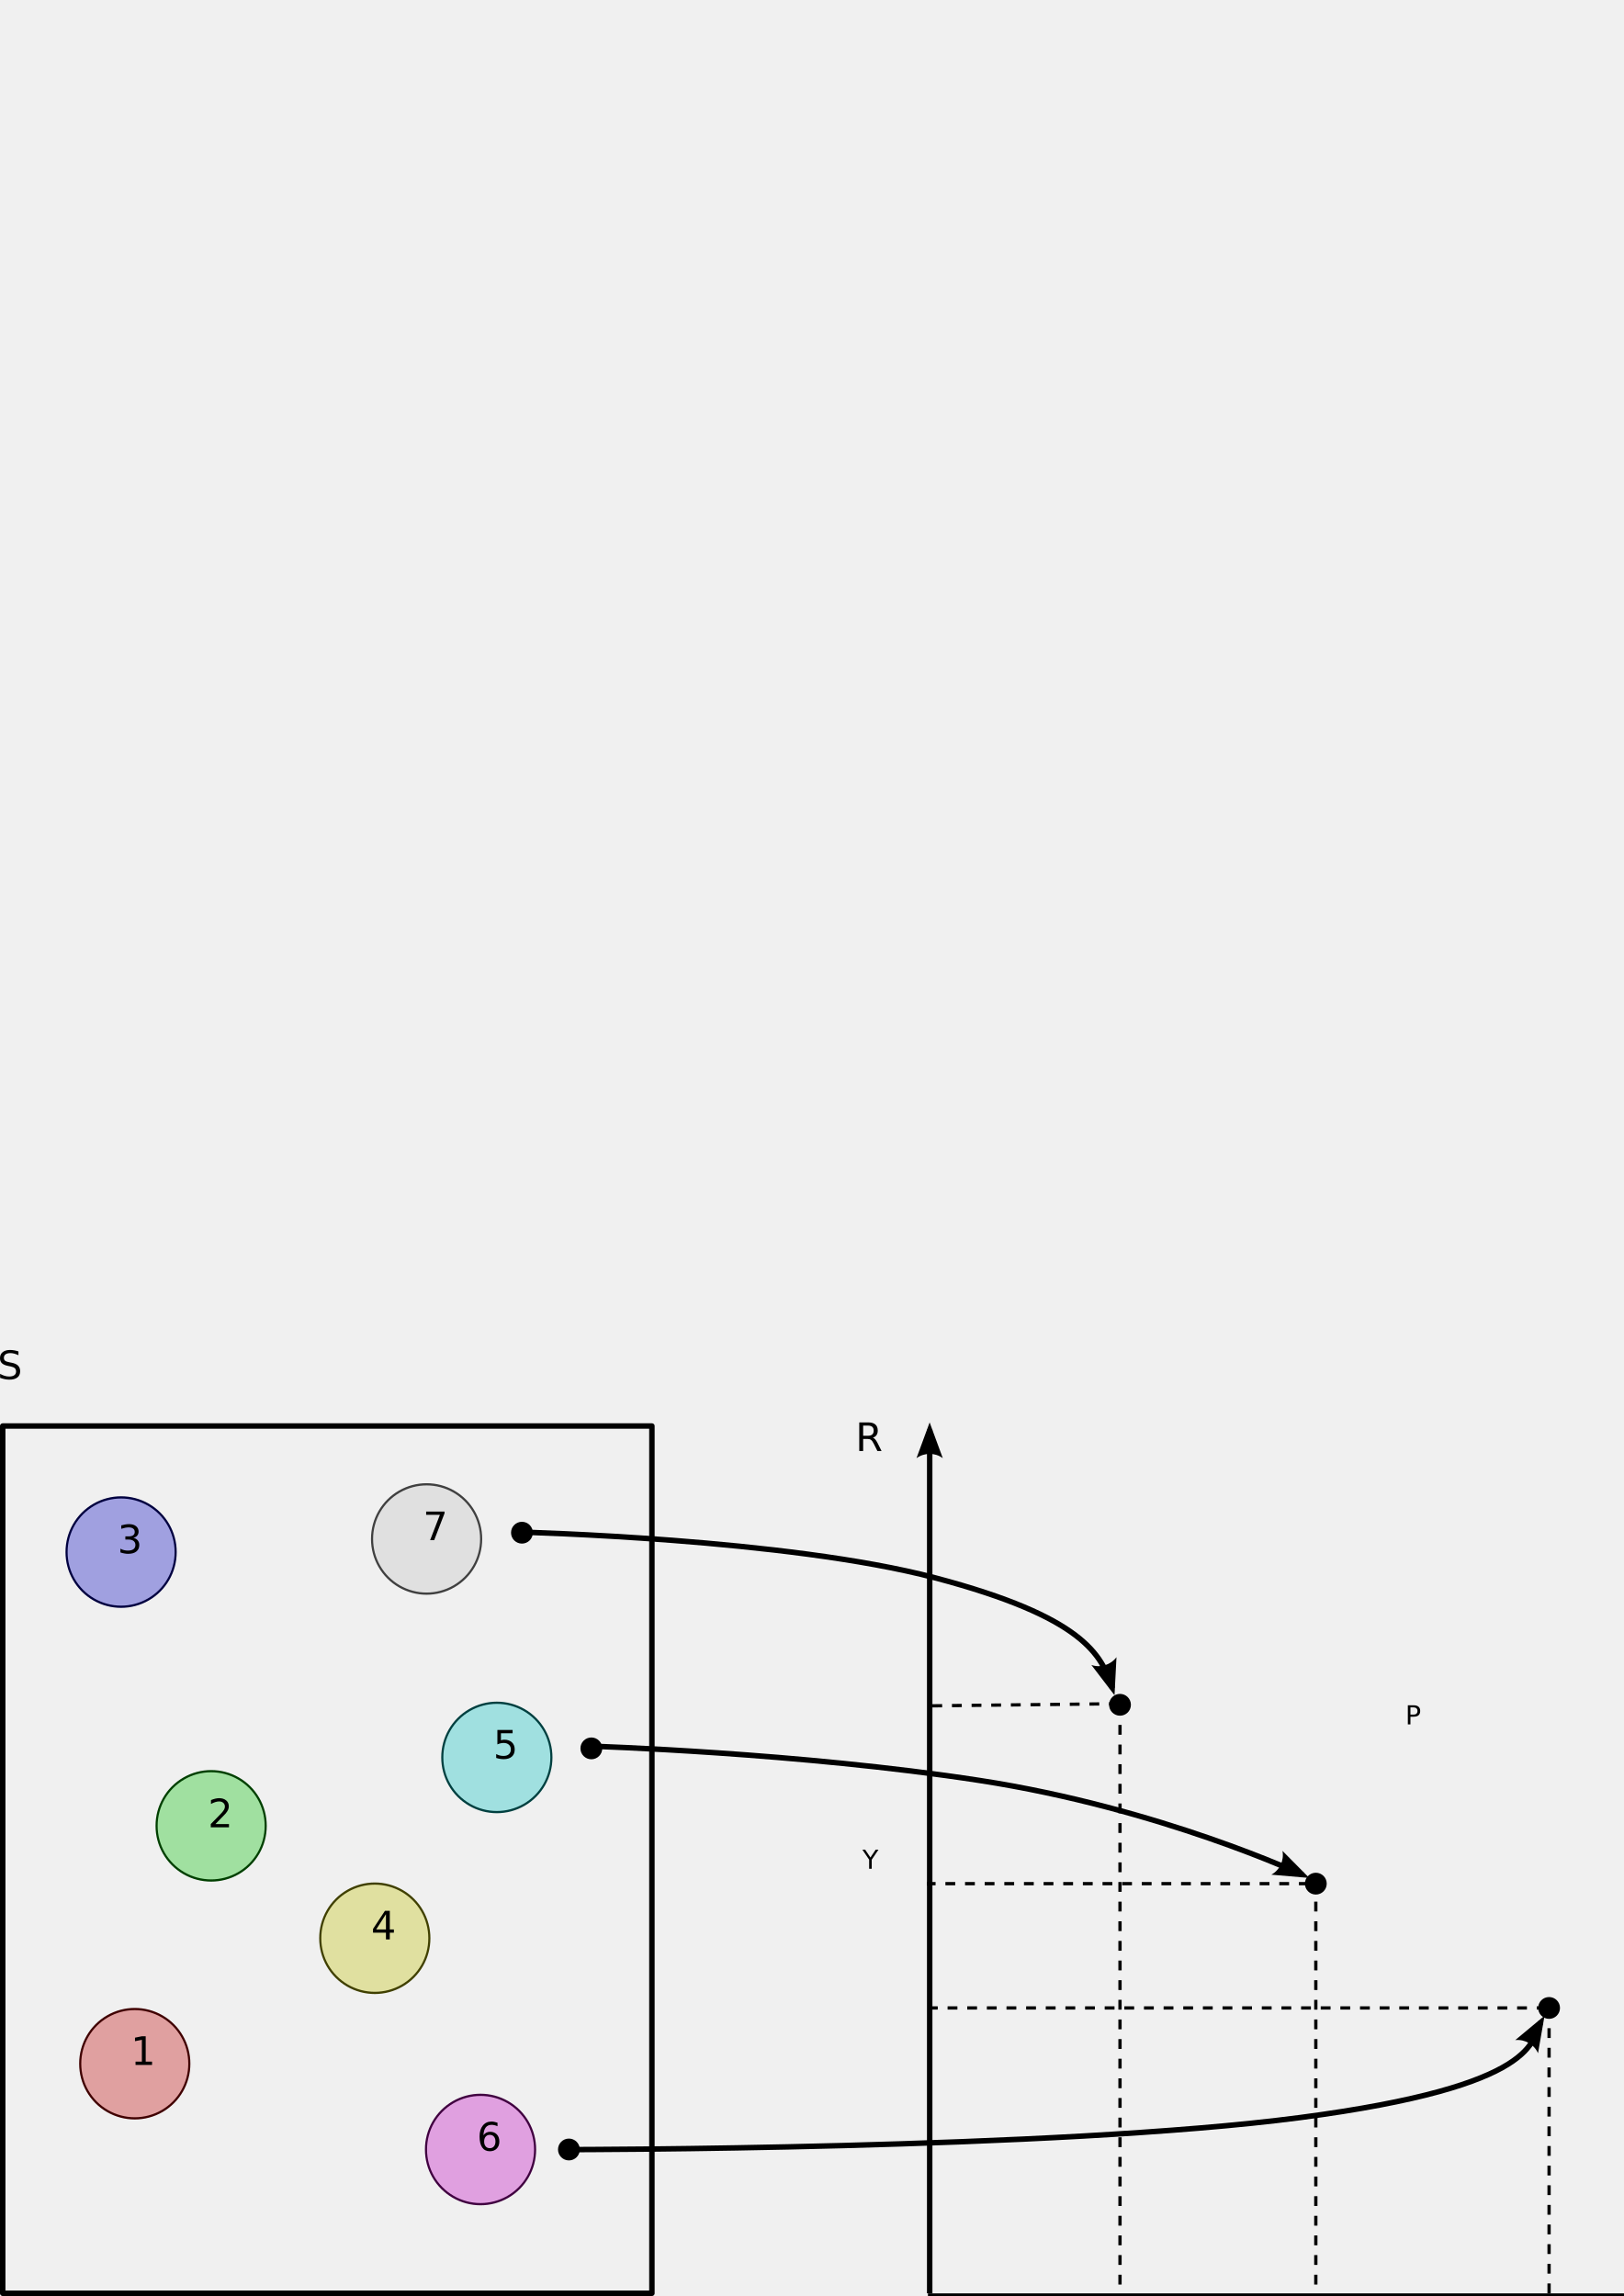
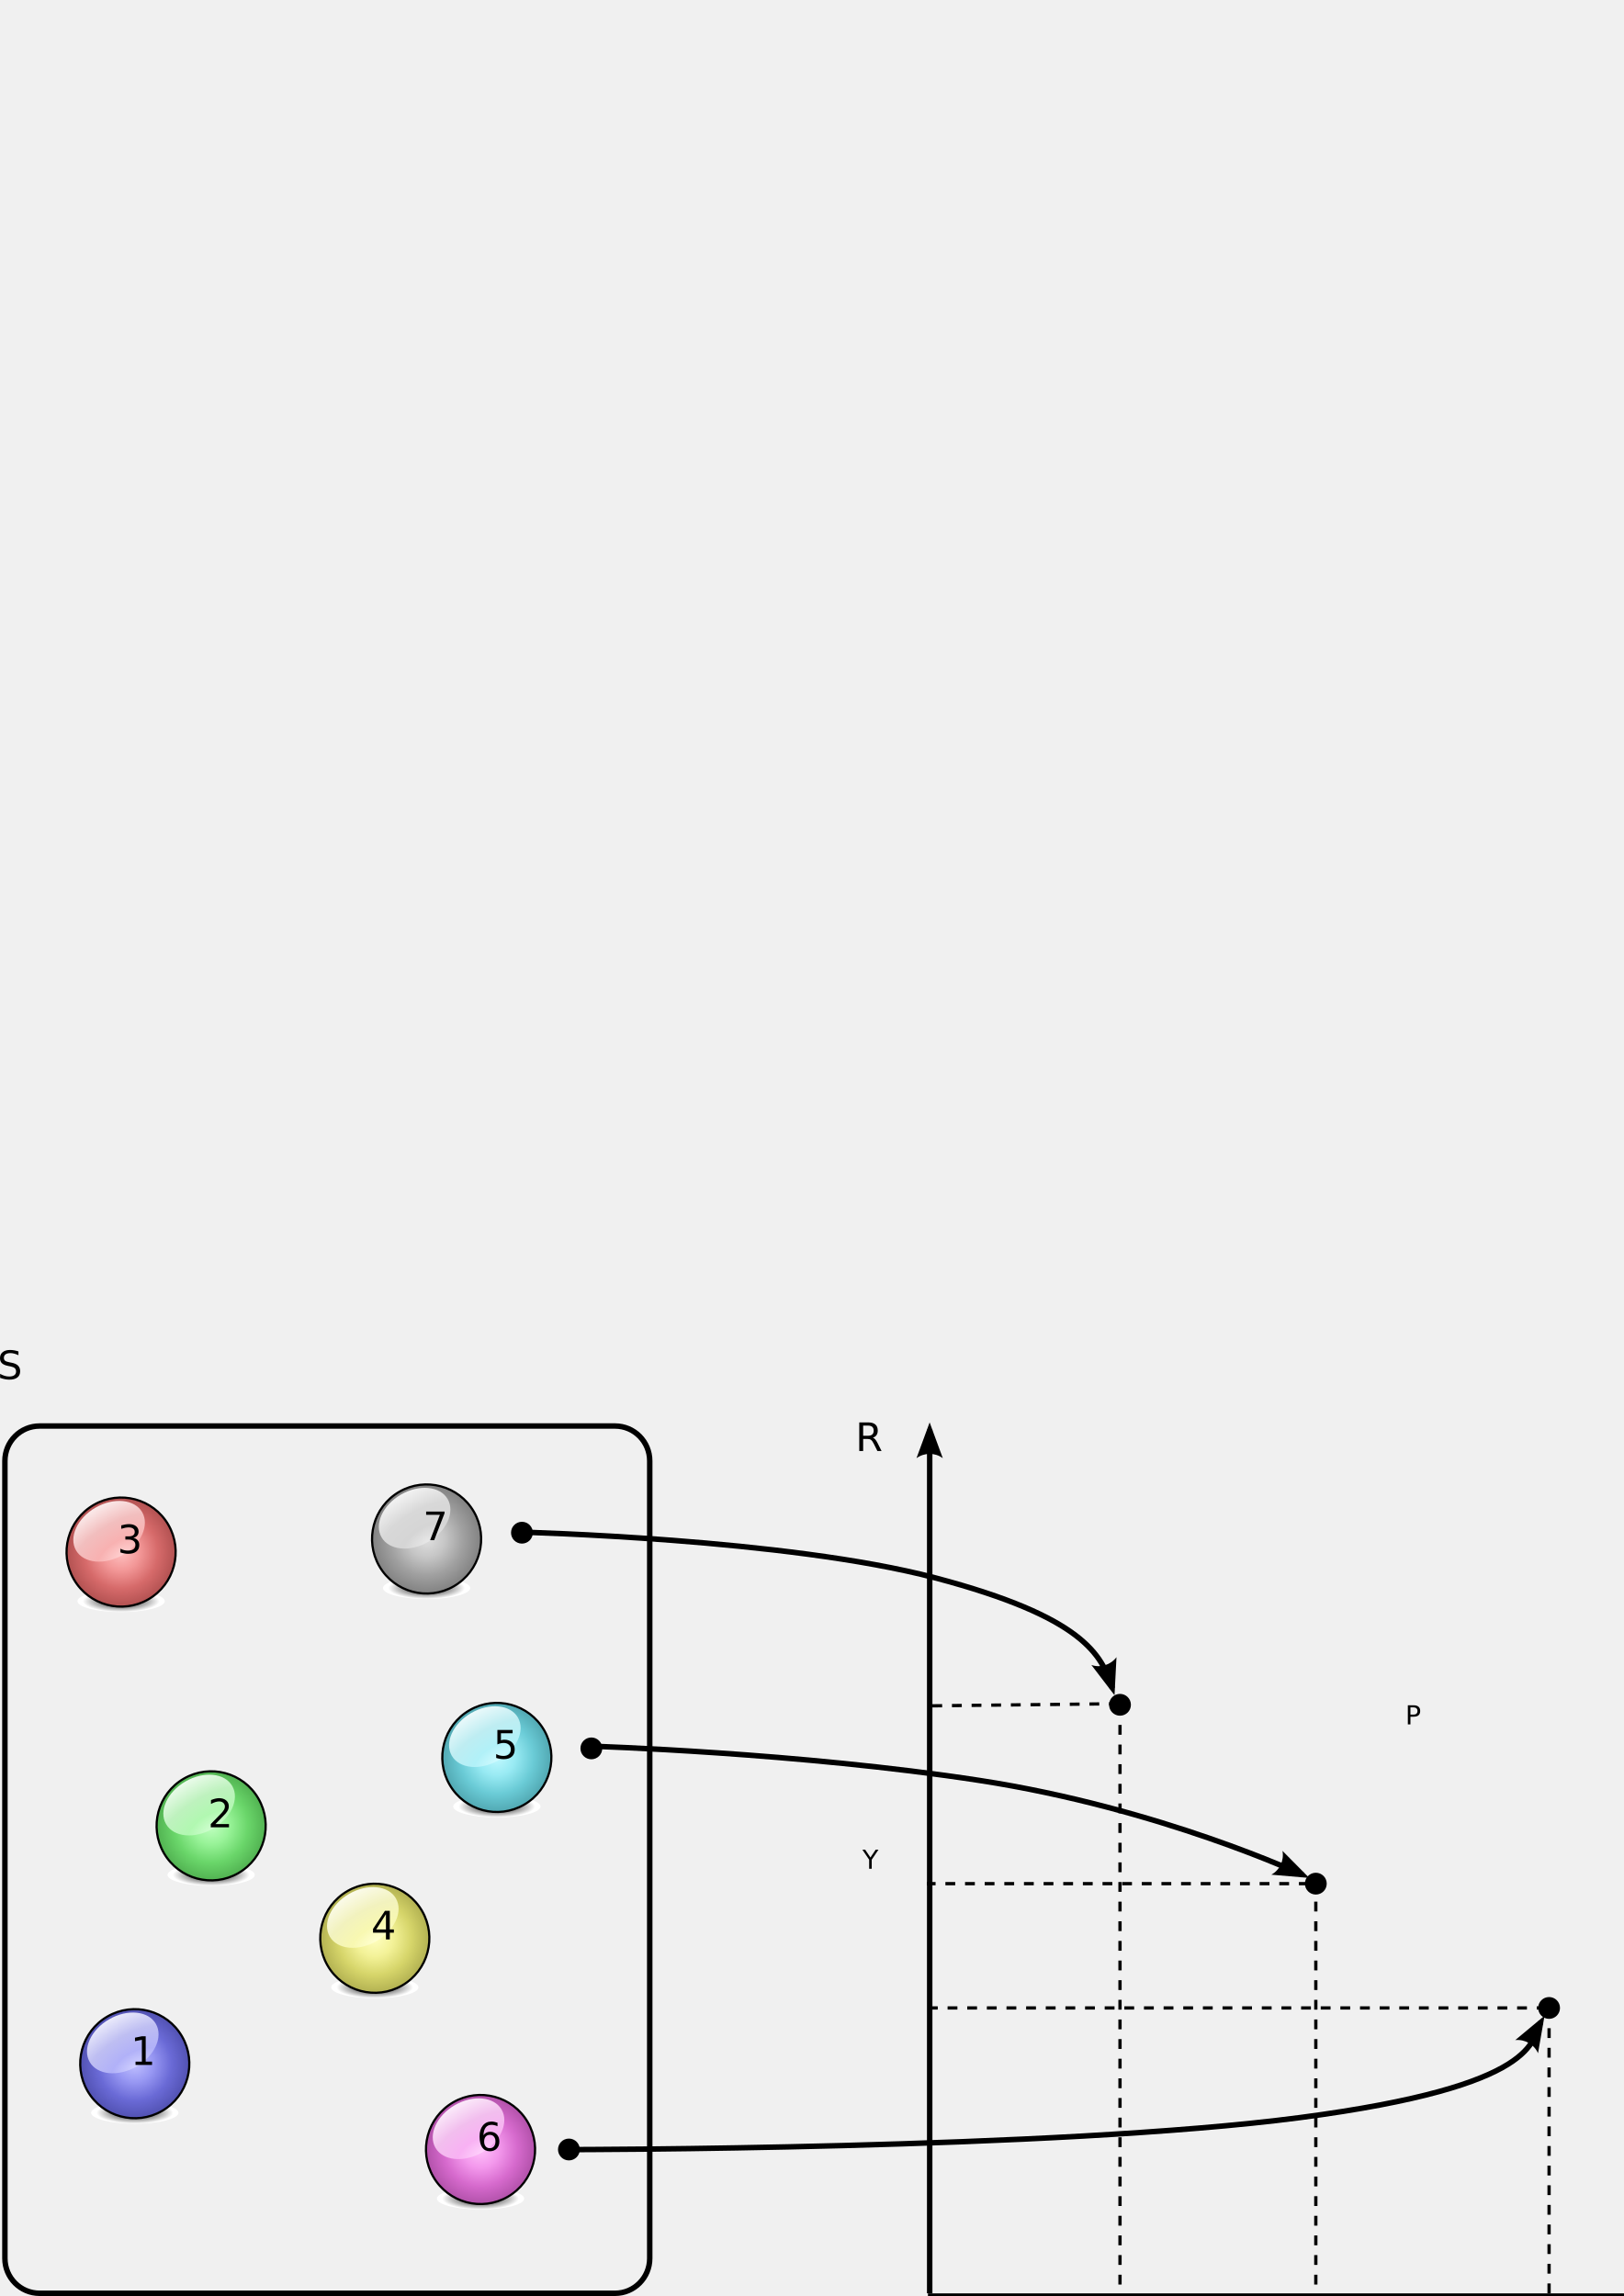
- <svg xmlns="http://www.w3.org/2000/svg" width="744.094" height="1052.362" id="svg2874">
+ <svg xmlns="http://www.w3.org/2000/svg" xmlns:xlink="http://www.w3.org/1999/xlink" width="744.094" height="1052.362" id="svg2874">
  <defs id="defs2876">
+     <linearGradient id="linearGradient9772">
+       <stop style="stop-color:#d1d1ff;stop-opacity:1;" offset="0" id="stop9774" />
+       <stop id="stop9776" offset="0.23" style="stop-color:#b1b1f8;stop-opacity:1;" />
+       <stop style="stop-color:#bebef2;stop-opacity:1;" offset="0.513" id="stop9778" />
+       <stop id="stop9780" offset="1" style="stop-color:#ffffff;stop-opacity:1;" />
+     </linearGradient>
+     <radialGradient xlink:href="#linearGradient9772" id="radialGradient9680" gradientUnits="userSpaceOnUse" gradientTransform="matrix(3.142857,5.7364758e-8,-5.0775462e-8,1.021493,454.8215,-20.17893)" cx="-212.25" cy="496.862" fx="-212.25" fy="496.862" r="16.75" />
+     <linearGradient id="linearGradient9762">
+       <stop id="stop9764" offset="0" style="stop-color:#c1c1ff;stop-opacity:1;" />
+       <stop style="stop-color:#9898f3;stop-opacity:1;" offset="0.33" id="stop9766" />
+       <stop id="stop9768" offset="0.66" style="stop-color:#6a6ad6;stop-opacity:1;" />
+       <stop style="stop-color:#5050b0;stop-opacity:1;" offset="1" id="stop9770" />
+     </linearGradient>
+     <radialGradient xlink:href="#linearGradient9762" id="radialGradient9678" gradientUnits="userSpaceOnUse" gradientTransform="matrix(1,0,0,1.019604,0,-8.027913)" cx="-17.143" cy="409.505" fx="-17.143" fy="409.505" r="145.743" />
+     <radialGradient xlink:href="#linearGradient4009" id="radialGradient9676" gradientUnits="userSpaceOnUse" gradientTransform="matrix(0.8794989,5.0530036e-6,-9.9064946e-8,1,33.2239,-1.3931853e-3)" cx="275.714" cy="333.791" fx="275.714" fy="333.791" r="98.571" />
+     <linearGradient id="linearGradient9607">
+       <stop id="stop9609" offset="0" style="stop-color:#ffd1d1;stop-opacity:1;" />
+       <stop style="stop-color:#f8b1b1;stop-opacity:1;" offset="0.23" id="stop9611" />
+       <stop id="stop9613" offset="0.513" style="stop-color:#f2bebe;stop-opacity:1;" />
+       <stop style="stop-color:#ffffff;stop-opacity:1;" offset="1" id="stop9615" />
+     </linearGradient>
+     <radialGradient xlink:href="#linearGradient9607" id="radialGradient9712" gradientUnits="userSpaceOnUse" gradientTransform="matrix(3.142857,5.7364758e-8,-5.0775462e-8,1.021493,454.8215,-20.17893)" cx="-212.25" cy="496.862" fx="-212.25" fy="496.862" r="16.75" />
+     <linearGradient id="linearGradient9571">
+       <stop style="stop-color:#ffc1c1;stop-opacity:1;" offset="0" id="stop9573" />
+       <stop id="stop9579" offset="0.33" style="stop-color:#f39898;stop-opacity:1;" />
+       <stop style="stop-color:#d66a6a;stop-opacity:1;" offset="0.66" id="stop9581" />
+       <stop id="stop9583" offset="1" style="stop-color:#b05050;stop-opacity:1;" />
+     </linearGradient>
+     <radialGradient xlink:href="#linearGradient9571" id="radialGradient9710" gradientUnits="userSpaceOnUse" gradientTransform="matrix(1,0,0,1.019604,0,-8.027913)" cx="-17.143" cy="409.505" fx="-17.143" fy="409.505" r="145.743" />
+     <radialGradient xlink:href="#linearGradient4009" id="radialGradient9708" gradientUnits="userSpaceOnUse" gradientTransform="matrix(0.8794989,5.0530036e-6,-9.9064946e-8,1,33.2239,-1.3931853e-3)" cx="275.714" cy="333.791" fx="275.714" fy="333.791" r="98.571" />
+     <linearGradient id="linearGradient9812">
+       <stop style="stop-color:#ffffd1;stop-opacity:1;" offset="0" id="stop9814" />
+       <stop id="stop9816" offset="0.23" style="stop-color:#f8f8b1;stop-opacity:1;" />
+       <stop style="stop-color:#f2f2be;stop-opacity:1;" offset="0.513" id="stop9818" />
+       <stop id="stop9820" offset="1" style="stop-color:#ffffff;stop-opacity:1;" />
+     </linearGradient>
+     <radialGradient xlink:href="#linearGradient9812" id="radialGradient9728" gradientUnits="userSpaceOnUse" gradientTransform="matrix(3.142857,5.7364758e-8,-5.0775462e-8,1.021493,454.8215,-20.17893)" cx="-212.25" cy="496.862" fx="-212.25" fy="496.862" r="16.75" />
+     <linearGradient id="linearGradient9802">
+       <stop id="stop9804" offset="0" style="stop-color:#ffffc1;stop-opacity:1;" />
+       <stop style="stop-color:#f3f298;stop-opacity:1;" offset="0.33" id="stop9806" />
+       <stop id="stop9808" offset="0.66" style="stop-color:#d6d56a;stop-opacity:1;" />
+       <stop style="stop-color:#b0af50;stop-opacity:1;" offset="1" id="stop9810" />
+     </linearGradient>
+     <radialGradient xlink:href="#linearGradient9802" id="radialGradient9726" gradientUnits="userSpaceOnUse" gradientTransform="matrix(1,0,0,1.019604,0,-8.027913)" cx="-17.143" cy="409.505" fx="-17.143" fy="409.505" r="145.743" />
+     <radialGradient xlink:href="#linearGradient4009" id="radialGradient9724" gradientUnits="userSpaceOnUse" gradientTransform="matrix(0.8794989,5.0530036e-6,-9.9064946e-8,1,33.2239,-1.3931853e-3)" cx="275.714" cy="333.791" fx="275.714" fy="333.791" r="98.571" />
+     <linearGradient id="linearGradient9832">
+       <stop style="stop-color:#ffd1fc;stop-opacity:1;" offset="0" id="stop9834" />
+       <stop id="stop9836" offset="0.23" style="stop-color:#f8b1f3;stop-opacity:1;" />
+       <stop style="stop-color:#f2beee;stop-opacity:1;" offset="0.513" id="stop9838" />
+       <stop id="stop9840" offset="1" style="stop-color:#ffffff;stop-opacity:1;" />
+     </linearGradient>
+     <radialGradient xlink:href="#linearGradient9832" id="radialGradient9696" gradientUnits="userSpaceOnUse" gradientTransform="matrix(3.142857,5.7364758e-8,-5.0775462e-8,1.021493,454.8215,-20.17893)" cx="-212.25" cy="496.862" fx="-212.25" fy="496.862" r="16.75" />
+     <linearGradient id="linearGradient9822">
+       <stop id="stop9824" offset="0" style="stop-color:#ffc1fa;stop-opacity:1;" />
+       <stop style="stop-color:#f398ec;stop-opacity:1;" offset="0.33" id="stop9826" />
+       <stop id="stop9828" offset="0.66" style="stop-color:#d66acd;stop-opacity:1;" />
+       <stop style="stop-color:#b050a8;stop-opacity:1;" offset="1" id="stop9830" />
+     </linearGradient>
+     <radialGradient xlink:href="#linearGradient9822" id="radialGradient9694" gradientUnits="userSpaceOnUse" gradientTransform="matrix(1,0,0,1.019604,0,-8.027913)" cx="-17.143" cy="409.505" fx="-17.143" fy="409.505" r="145.743" />
+     <radialGradient xlink:href="#linearGradient4009" id="radialGradient9692" gradientUnits="userSpaceOnUse" gradientTransform="matrix(0.8794989,5.0530036e-6,-9.9064946e-8,1,33.2239,-1.3931853e-3)" cx="275.714" cy="333.791" fx="275.714" fy="333.791" r="98.571" />
+     <linearGradient id="linearGradient9882">
+       <stop style="stop-color:#e8e8e8;stop-opacity:1;" offset="0" id="stop9884" />
+       <stop id="stop9886" offset="0.23" style="stop-color:#d5d5d5;stop-opacity:1;" />
+       <stop style="stop-color:#d8d8d8;stop-opacity:1;" offset="0.513" id="stop9888" />
+       <stop id="stop9890" offset="1" style="stop-color:#ffffff;stop-opacity:1;" />
+     </linearGradient>
+     <radialGradient xlink:href="#linearGradient9882" id="radialGradient9744" gradientUnits="userSpaceOnUse" gradientTransform="matrix(3.142857,5.7364758e-8,-5.0775462e-8,1.021493,454.8215,-20.17893)" cx="-212.25" cy="496.862" fx="-212.25" fy="496.862" r="16.75" />
+     <linearGradient id="linearGradient9872">
+       <stop id="stop9874" offset="0" style="stop-color:#e0e0e0;stop-opacity:1;" />
+       <stop style="stop-color:#c6c6c6;stop-opacity:1;" offset="0.33" id="stop9876" />
+       <stop id="stop9878" offset="0.66" style="stop-color:#a0a0a0;stop-opacity:1;" />
+       <stop style="stop-color:#808080;stop-opacity:1;" offset="1" id="stop9880" />
+     </linearGradient>
+     <radialGradient xlink:href="#linearGradient9872" id="radialGradient9742" gradientUnits="userSpaceOnUse" gradientTransform="matrix(1,0,0,1.019604,0,-8.027913)" cx="-17.143" cy="409.505" fx="-17.143" fy="409.505" r="145.743" />
+     <radialGradient xlink:href="#linearGradient4009" id="radialGradient9740" gradientUnits="userSpaceOnUse" gradientTransform="matrix(0.8794989,5.0530036e-6,-9.9064946e-8,1,33.2239,-1.3931853e-3)" cx="275.714" cy="333.791" fx="275.714" fy="333.791" r="98.571" />
+     <linearGradient id="linearGradient9792">
+       <stop style="stop-color:#d1ffd1;stop-opacity:1;" offset="0" id="stop9794" />
+       <stop id="stop9796" offset="0.23" style="stop-color:#b1f8b1;stop-opacity:1;" />
+       <stop style="stop-color:#bef2be;stop-opacity:1;" offset="0.513" id="stop9798" />
+       <stop id="stop9800" offset="1" style="stop-color:#ffffff;stop-opacity:1;" />
+     </linearGradient>
+     <radialGradient xlink:href="#linearGradient9792" id="radialGradient9760" gradientUnits="userSpaceOnUse" gradientTransform="matrix(3.142857,5.7364758e-8,-5.0775462e-8,1.021493,454.8215,-20.17893)" cx="-212.25" cy="496.862" fx="-212.25" fy="496.862" r="16.75" />
+     <linearGradient id="linearGradient9782">
+       <stop id="stop9784" offset="0" style="stop-color:#c1ffc1;stop-opacity:1;" />
+       <stop style="stop-color:#98f398;stop-opacity:1;" offset="0.33" id="stop9786" />
+       <stop id="stop9788" offset="0.66" style="stop-color:#6ad66a;stop-opacity:1;" />
+       <stop style="stop-color:#50b050;stop-opacity:1;" offset="1" id="stop9790" />
+     </linearGradient>
+     <radialGradient xlink:href="#linearGradient9782" id="radialGradient9758" gradientUnits="userSpaceOnUse" gradientTransform="matrix(1,0,0,1.019604,0,-8.027913)" cx="-17.143" cy="409.505" fx="-17.143" fy="409.505" r="145.743" />
+     <radialGradient xlink:href="#linearGradient4009" id="radialGradient9756" gradientUnits="userSpaceOnUse" gradientTransform="matrix(0.8794989,5.0530036e-6,-9.9064946e-8,1,33.2239,-1.3931853e-3)" cx="275.714" cy="333.791" fx="275.714" fy="333.791" r="98.571" />
+     <linearGradient id="linearGradient9852">
+       <stop style="stop-color:#d1fbff;stop-opacity:1;" offset="0" id="stop9854" />
+       <stop id="stop9856" offset="0.23" style="stop-color:#b1f1f8;stop-opacity:1;" />
+       <stop style="stop-color:#beedf2;stop-opacity:1;" offset="0.513" id="stop9858" />
+       <stop id="stop9860" offset="1" style="stop-color:#ffffff;stop-opacity:1;" />
+     </linearGradient>
+     <radialGradient xlink:href="#linearGradient9852" id="radialGradient9631" gradientUnits="userSpaceOnUse" gradientTransform="matrix(3.142857,5.7364758e-8,-5.0775462e-8,1.021493,454.8215,-20.17893)" cx="-212.25" cy="496.862" fx="-212.25" fy="496.862" r="16.75" />
+     <linearGradient id="linearGradient9842">
+       <stop id="stop9844" offset="0" style="stop-color:#c1f9ff;stop-opacity:1;" />
+       <stop style="stop-color:#98eaf3;stop-opacity:1;" offset="0.33" id="stop9846" />
+       <stop id="stop9848" offset="0.66" style="stop-color:#6acbd6;stop-opacity:1;" />
+       <stop style="stop-color:#50a6b0;stop-opacity:1;" offset="1" id="stop9850" />
+     </linearGradient>
+     <radialGradient xlink:href="#linearGradient9842" id="radialGradient9629" gradientUnits="userSpaceOnUse" gradientTransform="matrix(1,0,0,1.019604,0,-8.027913)" cx="-17.143" cy="409.505" fx="-17.143" fy="409.505" r="145.743" />
+     <linearGradient id="linearGradient4009">
+       <stop id="stop4011" offset="0" style="stop-color:#404040;stop-opacity:1;" />
+       <stop style="stop-color:#808080;stop-opacity:1;" offset="0.5" id="stop9638" />
+       <stop id="stop4013" offset="1" style="stop-color:#ffffff;stop-opacity:1;" />
+     </linearGradient>
+     <radialGradient xlink:href="#linearGradient4009" id="radialGradient4086" gradientUnits="userSpaceOnUse" gradientTransform="matrix(0.8794989,5.0530036e-6,-9.9064946e-8,1,33.2239,-1.3931853e-3)" cx="275.714" cy="333.791" fx="275.714" fy="333.791" r="98.571" />
    <marker orient="auto" refY="0.0" refX="0.0" id="Arrow2Mend" style="overflow:visible;">
      <path id="path3106" style="font-size:12.0;fill-rule:evenodd;stroke-width:0.625;stroke-linejoin:round;" d="M 8.719,4.034 L -2.207,0.016 L 8.719,-4.002 C 6.973,-1.63 6.983,1.616 8.719,4.034 z " transform="scale(0.6) rotate(180) translate(0,0)" />
    </marker>
  </defs>
  <g id="layer1">
-     <rect style="fill:#ffffff;fill-opacity:0;fill-rule:nonzero;stroke:#000000;stroke-width:2.501;stroke-linecap:round;stroke-linejoin:round;stroke-miterlimit:4;stroke-dasharray:none;stroke-dashoffset:0;stroke-opacity:1" id="rect2937" width="397.499" height="297.499" x="-1051.112" y="1.25" transform="matrix(0,-1,1,0,0,0)" />
+     <rect style="opacity:1;fill:#ffffff;fill-opacity:0;fill-rule:nonzero;stroke:#000000;stroke-width:2.5;stroke-linecap:round;stroke-linejoin:round;stroke-miterlimit:4;stroke-dasharray:none;stroke-dashoffset:0;stroke-opacity:1" id="rect4098" width="397.507" height="295.506" x="-1051.116" y="2.247" ry="15.893" rx="16" transform="matrix(0,-1,1,0,0,0)" />
+     <g id="g9640" transform="translate(202.1887,-219.3542)">
+       <path style="fill:url(#radialGradient4086);fill-opacity:1;fill-rule:nonzero;stroke:none;stroke-width:0;stroke-miterlimit:4;stroke-dasharray:none;stroke-dashoffset:0;stroke-opacity:1" id="path4084" d="M 374.286,333.791 A 98.571,98.571 0 1 1 177.143,333.791 A 98.571,98.571 0 1 1 374.286,333.791 z" transform="matrix(0.2028986,0,0,5.0724639e-2,-30.4408,1030.431)" />
+       <g transform="matrix(0.8660254,-0.4999999,0.4999999,0.8660254,-122.5897,497.785)" id="g9625">
+         <path style="opacity:1;fill:url(#radialGradient9629);fill-opacity:1;stroke:#000000;stroke-width:5.771;stroke-linecap:round;stroke-linejoin:round;stroke-miterlimit:4;stroke-dasharray:none;stroke-dashoffset:0;stroke-opacity:1" id="path9060" d="M 125.714,409.505 A 142.857,145.714 0 1 1 -160,409.505 A 142.857,145.714 0 1 1 125.714,409.505 z" transform="matrix(0.175,0,0,0.1715686,-132.2874,460.2485)" />
+         <path style="opacity:1;fill:url(#radialGradient9631);fill-opacity:1;stroke:none;stroke-width:0;stroke-linecap:round;stroke-linejoin:round;stroke-miterlimit:4;stroke-dasharray:none;stroke-dashoffset:0;stroke-opacity:1" id="path9585" d="M -195.5,480.112 A 16.75,7.25 0 1 1 -229,480.112 A 16.75,7.25 0 1 1 -195.5,480.112 z" transform="matrix(1.044776,0,0,1.724138,86.46637,-308.2729)" />
+       </g>
+     </g>
+     <g id="g9666" transform="translate(36.26158,-78.97508)">
+       <path style="fill:url(#radialGradient9676);fill-opacity:1;fill-rule:nonzero;stroke:none;stroke-width:0;stroke-miterlimit:4;stroke-dasharray:none;stroke-dashoffset:0;stroke-opacity:1" id="path9668" d="M 374.286,333.791 A 98.571,98.571 0 1 1 177.143,333.791 A 98.571,98.571 0 1 1 374.286,333.791 z" transform="matrix(0.2028986,0,0,5.0724639e-2,-30.4408,1030.431)" />
+       <g transform="matrix(0.8660254,-0.4999999,0.4999999,0.8660254,-122.5897,497.785)" id="g9670">
+         <path style="opacity:1;fill:url(#radialGradient9678);fill-opacity:1;stroke:#000000;stroke-width:5.771;stroke-linecap:round;stroke-linejoin:round;stroke-miterlimit:4;stroke-dasharray:none;stroke-dashoffset:0;stroke-opacity:1" id="path9672" d="M 125.714,409.505 A 142.857,145.714 0 1 1 -160,409.505 A 142.857,145.714 0 1 1 125.714,409.505 z" transform="matrix(0.175,0,0,0.1715686,-132.2874,460.2485)" />
+         <path style="opacity:1;fill:url(#radialGradient9680);fill-opacity:1;stroke:none;stroke-width:0;stroke-linecap:round;stroke-linejoin:round;stroke-miterlimit:4;stroke-dasharray:none;stroke-dashoffset:0;stroke-opacity:1" id="path9674" d="M -195.5,480.112 A 16.75,7.25 0 1 1 -229,480.112 A 16.75,7.25 0 1 1 -195.5,480.112 z" transform="matrix(1.044776,0,0,1.724138,86.46637,-308.2729)" />
+       </g>
+     </g>
+     <g id="g9682" transform="translate(194.7142,-39.64623)">
+       <path style="fill:url(#radialGradient9692);fill-opacity:1;fill-rule:nonzero;stroke:none;stroke-width:0;stroke-miterlimit:4;stroke-dasharray:none;stroke-dashoffset:0;stroke-opacity:1" id="path9684" d="M 374.286,333.791 A 98.571,98.571 0 1 1 177.143,333.791 A 98.571,98.571 0 1 1 374.286,333.791 z" transform="matrix(0.2028986,0,0,5.0724639e-2,-30.4408,1030.431)" />
+       <g transform="matrix(0.8660254,-0.4999999,0.4999999,0.8660254,-122.5897,497.785)" id="g9686">
+         <path style="opacity:1;fill:url(#radialGradient9694);fill-opacity:1;stroke:#000000;stroke-width:5.771;stroke-linecap:round;stroke-linejoin:round;stroke-miterlimit:4;stroke-dasharray:none;stroke-dashoffset:0;stroke-opacity:1" id="path9688" d="M 125.714,409.505 A 142.857,145.714 0 1 1 -160,409.505 A 142.857,145.714 0 1 1 125.714,409.505 z" transform="matrix(0.175,0,0,0.1715686,-132.2874,460.2485)" />
+         <path style="opacity:1;fill:url(#radialGradient9696);fill-opacity:1;stroke:none;stroke-width:0;stroke-linecap:round;stroke-linejoin:round;stroke-miterlimit:4;stroke-dasharray:none;stroke-dashoffset:0;stroke-opacity:1" id="path9690" d="M -195.5,480.112 A 16.75,7.25 0 1 1 -229,480.112 A 16.75,7.25 0 1 1 -195.5,480.112 z" transform="matrix(1.044776,0,0,1.724138,86.46637,-308.2729)" />
+       </g>
+     </g>
+     <g id="g9698" transform="translate(29.99864,-313.4752)">
+       <path style="fill:url(#radialGradient9708);fill-opacity:1;fill-rule:nonzero;stroke:none;stroke-width:0;stroke-miterlimit:4;stroke-dasharray:none;stroke-dashoffset:0;stroke-opacity:1" id="path9700" d="M 374.286,333.791 A 98.571,98.571 0 1 1 177.143,333.791 A 98.571,98.571 0 1 1 374.286,333.791 z" transform="matrix(0.2028986,0,0,5.0724639e-2,-30.4408,1030.431)" />
+       <g transform="matrix(0.8660254,-0.4999999,0.4999999,0.8660254,-122.5897,497.785)" id="g9702">
+         <path style="opacity:1;fill:url(#radialGradient9710);fill-opacity:1;stroke:#000000;stroke-width:5.771;stroke-linecap:round;stroke-linejoin:round;stroke-miterlimit:4;stroke-dasharray:none;stroke-dashoffset:0;stroke-opacity:1" id="path9704" d="M 125.714,409.505 A 142.857,145.714 0 1 1 -160,409.505 A 142.857,145.714 0 1 1 125.714,409.505 z" transform="matrix(0.175,0,0,0.1715686,-132.2874,460.2485)" />
+         <path style="opacity:1;fill:url(#radialGradient9712);fill-opacity:1;stroke:none;stroke-width:0;stroke-linecap:round;stroke-linejoin:round;stroke-miterlimit:4;stroke-dasharray:none;stroke-dashoffset:0;stroke-opacity:1" id="path9706" d="M -195.5,480.112 A 16.75,7.25 0 1 1 -229,480.112 A 16.75,7.25 0 1 1 -195.5,480.112 z" transform="matrix(1.044776,0,0,1.724138,86.46637,-308.2729)" />
+       </g>
+     </g>
+     <g id="g9714" transform="translate(146.2616,-136.4752)">
+       <path style="fill:url(#radialGradient9724);fill-opacity:1;fill-rule:nonzero;stroke:none;stroke-width:0;stroke-miterlimit:4;stroke-dasharray:none;stroke-dashoffset:0;stroke-opacity:1" id="path9716" d="M 374.286,333.791 A 98.571,98.571 0 1 1 177.143,333.791 A 98.571,98.571 0 1 1 374.286,333.791 z" transform="matrix(0.2028986,0,0,5.0724639e-2,-30.4408,1030.431)" />
+       <g transform="matrix(0.8660254,-0.4999999,0.4999999,0.8660254,-122.5897,497.785)" id="g9718">
+         <path style="opacity:1;fill:url(#radialGradient9726);fill-opacity:1;stroke:#000000;stroke-width:5.771;stroke-linecap:round;stroke-linejoin:round;stroke-miterlimit:4;stroke-dasharray:none;stroke-dashoffset:0;stroke-opacity:1" id="path9720" d="M 125.714,409.505 A 142.857,145.714 0 1 1 -160,409.505 A 142.857,145.714 0 1 1 125.714,409.505 z" transform="matrix(0.175,0,0,0.1715686,-132.2874,460.2485)" />
+         <path style="opacity:1;fill:url(#radialGradient9728);fill-opacity:1;stroke:none;stroke-width:0;stroke-linecap:round;stroke-linejoin:round;stroke-miterlimit:4;stroke-dasharray:none;stroke-dashoffset:0;stroke-opacity:1" id="path9722" d="M -195.5,480.112 A 16.75,7.25 0 1 1 -229,480.112 A 16.75,7.25 0 1 1 -195.5,480.112 z" transform="matrix(1.044776,0,0,1.724138,86.46637,-308.2729)" />
+       </g>
+     </g>
+     <g id="g9730" transform="translate(169.9986,-319.4752)">
+       <path style="fill:url(#radialGradient9740);fill-opacity:1;fill-rule:nonzero;stroke:none;stroke-width:0;stroke-miterlimit:4;stroke-dasharray:none;stroke-dashoffset:0;stroke-opacity:1" id="path9732" d="M 374.286,333.791 A 98.571,98.571 0 1 1 177.143,333.791 A 98.571,98.571 0 1 1 374.286,333.791 z" transform="matrix(0.2028986,0,0,5.0724639e-2,-30.4408,1030.431)" />
+       <g transform="matrix(0.8660254,-0.4999999,0.4999999,0.8660254,-122.5897,497.785)" id="g9734">
+         <path style="opacity:1;fill:url(#radialGradient9742);fill-opacity:1;stroke:#000000;stroke-width:5.771;stroke-linecap:round;stroke-linejoin:round;stroke-miterlimit:4;stroke-dasharray:none;stroke-dashoffset:0;stroke-opacity:1" id="path9736" d="M 125.714,409.505 A 142.857,145.714 0 1 1 -160,409.505 A 142.857,145.714 0 1 1 125.714,409.505 z" transform="matrix(0.175,0,0,0.1715686,-132.2874,460.2485)" />
+         <path style="opacity:1;fill:url(#radialGradient9744);fill-opacity:1;stroke:none;stroke-width:0;stroke-linecap:round;stroke-linejoin:round;stroke-miterlimit:4;stroke-dasharray:none;stroke-dashoffset:0;stroke-opacity:1" id="path9738" d="M -195.5,480.112 A 16.75,7.25 0 1 1 -229,480.112 A 16.75,7.25 0 1 1 -195.5,480.112 z" transform="matrix(1.044776,0,0,1.724138,86.46637,-308.2729)" />
+       </g>
+     </g>
+     <g id="g9746" transform="translate(71.26173,-187.9975)">
+       <path style="fill:url(#radialGradient9756);fill-opacity:1;fill-rule:nonzero;stroke:none;stroke-width:0;stroke-miterlimit:4;stroke-dasharray:none;stroke-dashoffset:0;stroke-opacity:1" id="path9748" d="M 374.286,333.791 A 98.571,98.571 0 1 1 177.143,333.791 A 98.571,98.571 0 1 1 374.286,333.791 z" transform="matrix(0.2028986,0,0,5.0724639e-2,-30.4408,1030.431)" />
+       <g transform="matrix(0.8660254,-0.4999999,0.4999999,0.8660254,-122.5897,497.785)" id="g9750">
+         <path style="opacity:1;fill:url(#radialGradient9758);fill-opacity:1;stroke:#000000;stroke-width:5.771;stroke-linecap:round;stroke-linejoin:round;stroke-miterlimit:4;stroke-dasharray:none;stroke-dashoffset:0;stroke-opacity:1" id="path9752" d="M 125.714,409.505 A 142.857,145.714 0 1 1 -160,409.505 A 142.857,145.714 0 1 1 125.714,409.505 z" transform="matrix(0.175,0,0,0.1715686,-132.2874,460.2485)" />
+         <path style="opacity:1;fill:url(#radialGradient9760);fill-opacity:1;stroke:none;stroke-width:0;stroke-linecap:round;stroke-linejoin:round;stroke-miterlimit:4;stroke-dasharray:none;stroke-dashoffset:0;stroke-opacity:1" id="path9754" d="M -195.5,480.112 A 16.75,7.25 0 1 1 -229,480.112 A 16.75,7.25 0 1 1 -195.5,480.112 z" transform="matrix(1.044776,0,0,1.724138,86.46637,-308.2729)" />
+       </g>
+     </g>
    <path style="fill:none;fill-opacity:0.75;fill-rule:evenodd;stroke:#000000;stroke-width:2.5;stroke-linecap:butt;stroke-linejoin:miter;marker-end:url(#Arrow2Mend);stroke-miterlimit:4;stroke-dasharray:none;stroke-opacity:1" d="M 238.942,702.257 C 238.942,702.257 360.942,705.323 428.643,723.22 C 496.344,741.116 504.971,758.437 509.746,773.843" id="path3398" />
    <path style="fill:#000000;fill-opacity:1;fill-rule:nonzero;stroke:#000000;stroke-width:0;stroke-linecap:round;stroke-linejoin:round;stroke-miterlimit:4;stroke-dasharray:none;stroke-dashoffset:0;stroke-opacity:1" id="path3211" d="M 125 912.862 A 16 11.5 0 1 1  93,912.862 A 16 11.5 0 1 1  125 912.862 z" transform="matrix(0.3125,0,0,0.434783,205.1274,305.6085)" />
    <path style="fill:#000000;fill-opacity:1;fill-rule:nonzero;stroke:#000000;stroke-width:0;stroke-linecap:round;stroke-linejoin:round;stroke-miterlimit:4;stroke-dasharray:none;stroke-dashoffset:0;stroke-opacity:1" id="path3254" d="M 125 912.862 A 16 11.5 0 1 1  93,912.862 A 16 11.5 0 1 1  125 912.862 z" transform="matrix(0,0.3125,-0.434783,0,910.1598,747.3223)" />
    <path style="fill:none;fill-opacity:0.75;fill-rule:evenodd;stroke:#000000;stroke-width:2.5;stroke-linecap:butt;stroke-linejoin:miter;marker-end:url(#Arrow2Mend);stroke-miterlimit:4;stroke-dasharray:none;stroke-opacity:1" d="M 260.67,985.258 C 260.67,985.258 484.408,985.205 595.786,970.582 C 707.163,955.96 701.58,934.722 706.179,926.768" id="path4833" />
    <path style="fill:#000000;fill-opacity:1;fill-rule:nonzero;stroke:#000000;stroke-width:0;stroke-linecap:round;stroke-linejoin:round;stroke-miterlimit:4;stroke-dasharray:none;stroke-dashoffset:0;stroke-opacity:1" id="path4835" d="M 125 912.862 A 16 11.5 0 1 1  93,912.862 A 16 11.5 0 1 1  125 912.862 z" transform="matrix(0.3125,0,0,-0.434783,226.6528,1382.11)" />
    <path style="fill:#000000;fill-opacity:1;fill-rule:nonzero;stroke:#000000;stroke-width:0;stroke-linecap:round;stroke-linejoin:round;stroke-miterlimit:4;stroke-dasharray:none;stroke-dashoffset:0;stroke-opacity:1" id="path4837" d="M 125 912.862 A 16 11.5 0 1 1  93,912.862 A 16 11.5 0 1 1  125 912.862 z" transform="matrix(0,-0.3125,-0.434783,0,1106.793,954.3966)" />
    <path style="fill:none;fill-opacity:0.75;fill-rule:evenodd;stroke:#000000;stroke-width:2.5;stroke-linecap:butt;stroke-linejoin:miter;marker-end:url(#Arrow2Mend);stroke-miterlimit:4;stroke-dasharray:none;stroke-opacity:1" d="M 425.25,1052.413 L 821.099,1052.413" id="path3413" />
    <text xml:space="preserve" style="font-size:18px;font-style:normal;font-variant:normal;font-weight:normal;font-stretch:normal;text-align:start;line-height:125%;writing-mode:lr-tb;text-anchor:start;fill:#000000;fill-opacity:1;stroke:none;stroke-width:1px;stroke-linecap:butt;stroke-linejoin:miter;stroke-opacity:1;font-family:Bitstream Vera Sans" x="822.644" y="1086.091" id="text4941">
      <tspan id="tspan4943" x="822.644" y="1086.091">R</tspan>
    </text>
-     <path style="fill:#e0a0a0;fill-opacity:1;fill-rule:nonzero;stroke:#400000;stroke-width:6.797;stroke-linecap:round;stroke-linejoin:round;stroke-miterlimit:4;stroke-dasharray:none;stroke-dashoffset:0;stroke-opacity:1" id="path2668" d="M 108.571 509.505 A 174.286 165.714 0 1 1  -240,509.505 A 174.286 165.714 0 1 1  108.571 509.505 z" transform="matrix(0.143442,0,0,0.150862,71.18902,869.0196)" />
    <text xml:space="preserve" style="font-size:18px;font-style:normal;font-variant:normal;font-weight:normal;font-stretch:normal;text-align:start;line-height:125%;writing-mode:lr-tb;text-anchor:start;fill:#000000;fill-opacity:1;stroke:none;stroke-width:1px;stroke-linecap:butt;stroke-linejoin:miter;stroke-opacity:1;font-family:Bitstream Vera Sans" x="59.879" y="946.446" id="text2670">
      <tspan id="tspan2672" x="59.879" y="946.446">1</tspan>
    </text>
-     <path style="fill:#a0e0a0;fill-opacity:1;fill-rule:nonzero;stroke:#004000;stroke-width:6.798;stroke-linecap:round;stroke-linejoin:round;stroke-miterlimit:4;stroke-dasharray:none;stroke-dashoffset:0;stroke-opacity:1" id="path2676" d="M 108.571 509.505 A 174.286 165.714 0 1 1  -240,509.505 A 174.286 165.714 0 1 1  108.571 509.505 z" transform="matrix(0.143442,0,0,0.150862,106.1892,759.9973)" />
    <text xml:space="preserve" style="font-size:18px;font-style:normal;font-variant:normal;font-weight:normal;font-stretch:normal;text-align:start;line-height:125%;writing-mode:lr-tb;text-anchor:start;fill:#000000;fill-opacity:1;stroke:none;stroke-width:1px;stroke-linecap:butt;stroke-linejoin:miter;stroke-opacity:1;font-family:Bitstream Vera Sans" x="95.279" y="837.542" id="text2678">
      <tspan id="tspan2680" x="95.279" y="837.542">2</tspan>
    </text>
-     <path style="fill:#a0a0e0;fill-opacity:1;fill-rule:nonzero;stroke:#000040;stroke-width:6.798;stroke-linecap:round;stroke-linejoin:round;stroke-miterlimit:4;stroke-dasharray:none;stroke-dashoffset:0;stroke-opacity:1" id="path2684" d="M 108.571 509.505 A 174.286 165.714 0 1 1  -240,509.505 A 174.286 165.714 0 1 1  108.571 509.505 z" transform="matrix(0.143442,0,0,0.150862,64.92608,634.5195)" />
    <text xml:space="preserve" style="font-size:18px;font-style:normal;font-variant:normal;font-weight:normal;font-stretch:normal;text-align:start;line-height:125%;writing-mode:lr-tb;text-anchor:start;fill:#000000;fill-opacity:1;stroke:none;stroke-width:1px;stroke-linecap:butt;stroke-linejoin:miter;stroke-opacity:1;font-family:Bitstream Vera Sans" x="53.809" y="711.937" id="text2686">
      <tspan id="tspan2688" x="53.809" y="711.937">3</tspan>
    </text>
-     <path style="fill:#e0e0a0;fill-opacity:1;fill-rule:nonzero;stroke:#404000;stroke-width:6.798;stroke-linecap:round;stroke-linejoin:round;stroke-miterlimit:4;stroke-dasharray:none;stroke-dashoffset:0;stroke-opacity:1" id="path1555" d="M 108.571 509.505 A 174.286 165.714 0 1 1  -240,509.505 A 174.286 165.714 0 1 1  108.571 509.505 z" transform="matrix(0.143442,0,0,0.150862,181.1891,811.5195)" />
    <text xml:space="preserve" style="font-size:18px;font-style:normal;font-variant:normal;font-weight:normal;font-stretch:normal;text-align:start;line-height:125%;writing-mode:lr-tb;text-anchor:start;fill:#000000;fill-opacity:1;stroke:none;stroke-width:1px;stroke-linecap:butt;stroke-linejoin:miter;stroke-opacity:1;font-family:Bitstream Vera Sans" x="170.072" y="888.937" id="text1557">
      <tspan id="tspan1559" x="170.072" y="888.937">4</tspan>
    </text>
-     <path style="fill:#a0e0e0;fill-opacity:1;fill-rule:nonzero;stroke:#004040;stroke-width:6.798;stroke-linecap:round;stroke-linejoin:round;stroke-miterlimit:4;stroke-dasharray:none;stroke-dashoffset:0;stroke-opacity:1" id="path1563" d="M 108.571 509.505 A 174.286 165.714 0 1 1  -240,509.505 A 174.286 165.714 0 1 1  108.571 509.505 z" transform="matrix(0.143442,0,0,0.150862,237.1162,728.6405)" />
    <text xml:space="preserve" style="font-size:18px;font-style:normal;font-variant:normal;font-weight:normal;font-stretch:normal;text-align:start;line-height:125%;writing-mode:lr-tb;text-anchor:start;fill:#000000;fill-opacity:1;stroke:none;stroke-width:1px;stroke-linecap:butt;stroke-linejoin:miter;stroke-opacity:1;font-family:Bitstream Vera Sans" x="225.999" y="806.058" id="text1565">
      <tspan id="tspan1567" x="225.999" y="806.058">5</tspan>
    </text>
-     <path style="fill:#e0a0e0;fill-opacity:1;fill-rule:nonzero;stroke:#400040;stroke-width:6.798;stroke-linecap:round;stroke-linejoin:round;stroke-miterlimit:4;stroke-dasharray:none;stroke-dashoffset:0;stroke-opacity:1" id="path1571" d="M 108.571 509.505 A 174.286 165.714 0 1 1  -240,509.505 A 174.286 165.714 0 1 1  108.571 509.505 z" transform="matrix(0.143442,0,0,0.150862,229.6416,908.3485)" />
    <text xml:space="preserve" style="font-size:18px;font-style:normal;font-variant:normal;font-weight:normal;font-stretch:normal;text-align:start;line-height:125%;writing-mode:lr-tb;text-anchor:start;fill:#000000;fill-opacity:1;stroke:none;stroke-width:1px;stroke-linecap:butt;stroke-linejoin:miter;stroke-opacity:1;font-family:Bitstream Vera Sans" x="218.525" y="985.766" id="text1573">
      <tspan id="tspan1575" x="218.525" y="985.766">6</tspan>
    </text>
-     <path style="fill:#e0e0e0;fill-opacity:1;fill-rule:nonzero;stroke:#404040;stroke-width:6.798;stroke-linecap:round;stroke-linejoin:round;stroke-miterlimit:4;stroke-dasharray:none;stroke-dashoffset:0;stroke-opacity:1" id="path2483" d="M 108.571 509.505 A 174.286 165.714 0 1 1  -240,509.505 A 174.286 165.714 0 1 1  108.571 509.505 z" transform="matrix(0.143442,0,0,0.150862,204.9261,628.5195)" />
    <text xml:space="preserve" style="font-size:18px;font-style:normal;font-variant:normal;font-weight:normal;font-stretch:normal;text-align:start;line-height:125%;writing-mode:lr-tb;text-anchor:start;fill:#000000;fill-opacity:1;stroke:none;stroke-width:1px;stroke-linecap:butt;stroke-linejoin:miter;stroke-opacity:1;font-family:Bitstream Vera Sans" x="193.809" y="705.937" id="text2485">
      <tspan id="tspan2487" x="193.809" y="705.937">7</tspan>
    </text>
    <path style="fill:none;fill-opacity:0.75;fill-rule:evenodd;stroke:#000000;stroke-width:2.5;stroke-linecap:butt;stroke-linejoin:miter;marker-end:url(#Arrow2Mend);stroke-miterlimit:4;stroke-dasharray:none;stroke-opacity:1" d="M 426.051,1051.112 L 426.051,655.263" id="path2923" />
    <text xml:space="preserve" style="font-size:18px;font-style:normal;font-variant:normal;font-weight:normal;font-stretch:normal;text-align:start;line-height:125%;writing-mode:lr-tb;text-anchor:start;fill:#000000;fill-opacity:1;stroke:none;stroke-width:1px;stroke-linecap:butt;stroke-linejoin:miter;stroke-opacity:1;font-family:Bitstream Vera Sans" x="392.012" y="665.074" id="text2933">
      <tspan id="tspan2935" x="392.012" y="665.074">R</tspan>
    </text>
    <text xml:space="preserve" style="font-size:18px;font-style:normal;font-variant:normal;font-weight:normal;font-stretch:normal;text-align:start;line-height:125%;writing-mode:lr-tb;text-anchor:start;fill:#000000;fill-opacity:1;stroke:none;stroke-width:1px;stroke-linecap:butt;stroke-linejoin:miter;stroke-opacity:1;font-family:Bitstream Vera Sans" x="-1.187" y="632.107" id="text2939">
      <tspan id="tspan2941" x="-1.187" y="632.107">S</tspan>
    </text>
    <path style="fill:none;fill-rule:evenodd;stroke:#000000;stroke-width:2.5;stroke-linecap:butt;stroke-linejoin:miter;stroke-opacity:1;stroke-miterlimit:4;stroke-dasharray:none;marker-end:url(#Arrow2Mend)" d="M 271,800.362 C 271,800.362 366.287,803.331 449.037,816.081 C 531.787,828.831 597,859.362 597,859.362" id="path3921" />
    <path style="fill:#000000;fill-opacity:1;fill-rule:nonzero;stroke:#000000;stroke-width:0;stroke-linecap:round;stroke-linejoin:round;stroke-miterlimit:4;stroke-dasharray:none;stroke-dashoffset:0;stroke-opacity:1" id="path3923" d="M 125 912.862 A 16 11.5 0 1 1  93,912.862 A 16 11.5 0 1 1  125 912.862 z" transform="matrix(0.3125,0,0,0.434783,236.9375,404.4652)" />
    <path style="fill:#000000;fill-opacity:1;fill-rule:nonzero;stroke:#000000;stroke-width:0;stroke-linecap:round;stroke-linejoin:round;stroke-miterlimit:4;stroke-dasharray:none;stroke-dashoffset:0;stroke-opacity:1" id="path3925" d="M 125 912.862 A 16 11.5 0 1 1  93,912.862 A 16 11.5 0 1 1  125 912.862 z" transform="matrix(0.3125,0,0,0.434783,568.9375,466.4652)" />
    <path style="fill:none;fill-rule:evenodd;stroke:#000000;stroke-width:1.5;stroke-linecap:butt;stroke-linejoin:miter;stroke-miterlimit:4;stroke-dasharray:4.5, 4.5;stroke-dashoffset:0;stroke-opacity:1" d="M 603,862.612 L 603,1051.612" id="path3945" />
    <path style="fill:none;fill-rule:evenodd;stroke:#000000;stroke-width:1.5;stroke-linecap:butt;stroke-linejoin:miter;stroke-miterlimit:4;stroke-dasharray:4.5, 4.5;stroke-dashoffset:0;stroke-opacity:1" d="M 513.263,781.612 L 513.263,1051.612" id="path3947" />
    <path style="fill:none;fill-rule:evenodd;stroke:#000000;stroke-width:1.5;stroke-linecap:butt;stroke-linejoin:miter;stroke-miterlimit:4;stroke-dasharray:4.5, 4.5;stroke-dashoffset:0;stroke-opacity:1" d="M 709.896,920.612 L 709.896,1051.612" id="path3949" />
    <path style="fill:none;fill-rule:evenodd;stroke:#000000;stroke-width:1.5;stroke-linecap:butt;stroke-linejoin:miter;stroke-miterlimit:4;stroke-dasharray:4.5, 4.5;stroke-dashoffset:0;stroke-opacity:1" d="M 708.75,920.334 L 424.75,920.334" id="path3951" />
    <path style="fill:none;fill-rule:evenodd;stroke:#000000;stroke-width:1.5;stroke-linecap:butt;stroke-linejoin:miter;stroke-miterlimit:4;stroke-dasharray:4.5, 4.5;stroke-dashoffset:0;stroke-opacity:1" d="M 599.75,863.362 L 424.75,863.362" id="path3953" />
    <path style="fill:none;fill-rule:evenodd;stroke:#000000;stroke-width:1.5;stroke-linecap:butt;stroke-linejoin:miter;stroke-miterlimit:4;stroke-dasharray:4.5, 4.5;stroke-dashoffset:0;stroke-opacity:1" d="M 512.75,780.885 L 424.75,781.885" id="path3955" />
    <text xml:space="preserve" style="font-size:12px;font-style:normal;font-weight:normal;fill:#000000;fill-opacity:1;stroke:none;stroke-width:1px;stroke-linecap:butt;stroke-linejoin:miter;stroke-opacity:1;font-family:Bitstream Vera Sans" x="620.104" y="1086.091" id="text3957">
      <tspan id="tspan3959" x="620.104" y="1086.091">X</tspan>
    </text>
    <text xml:space="preserve" style="font-size:12px;font-style:normal;font-weight:normal;fill:#000000;fill-opacity:1;stroke:none;stroke-width:1px;stroke-linecap:butt;stroke-linejoin:miter;stroke-opacity:1;font-family:Bitstream Vera Sans" x="395.224" y="856.531" id="text3961">
      <tspan id="tspan3963" x="395.224" y="856.531">Y</tspan>
    </text>
    <text xml:space="preserve" style="font-size:12px;font-style:normal;font-weight:normal;fill:#000000;fill-opacity:1;stroke:none;stroke-width:1px;stroke-linecap:butt;stroke-linejoin:miter;stroke-opacity:1;font-family:Bitstream Vera Sans" x="644" y="790.362" id="text3965">
      <tspan id="tspan3967" x="644" y="790.362">P</tspan>
    </text>
  </g>
</svg>
